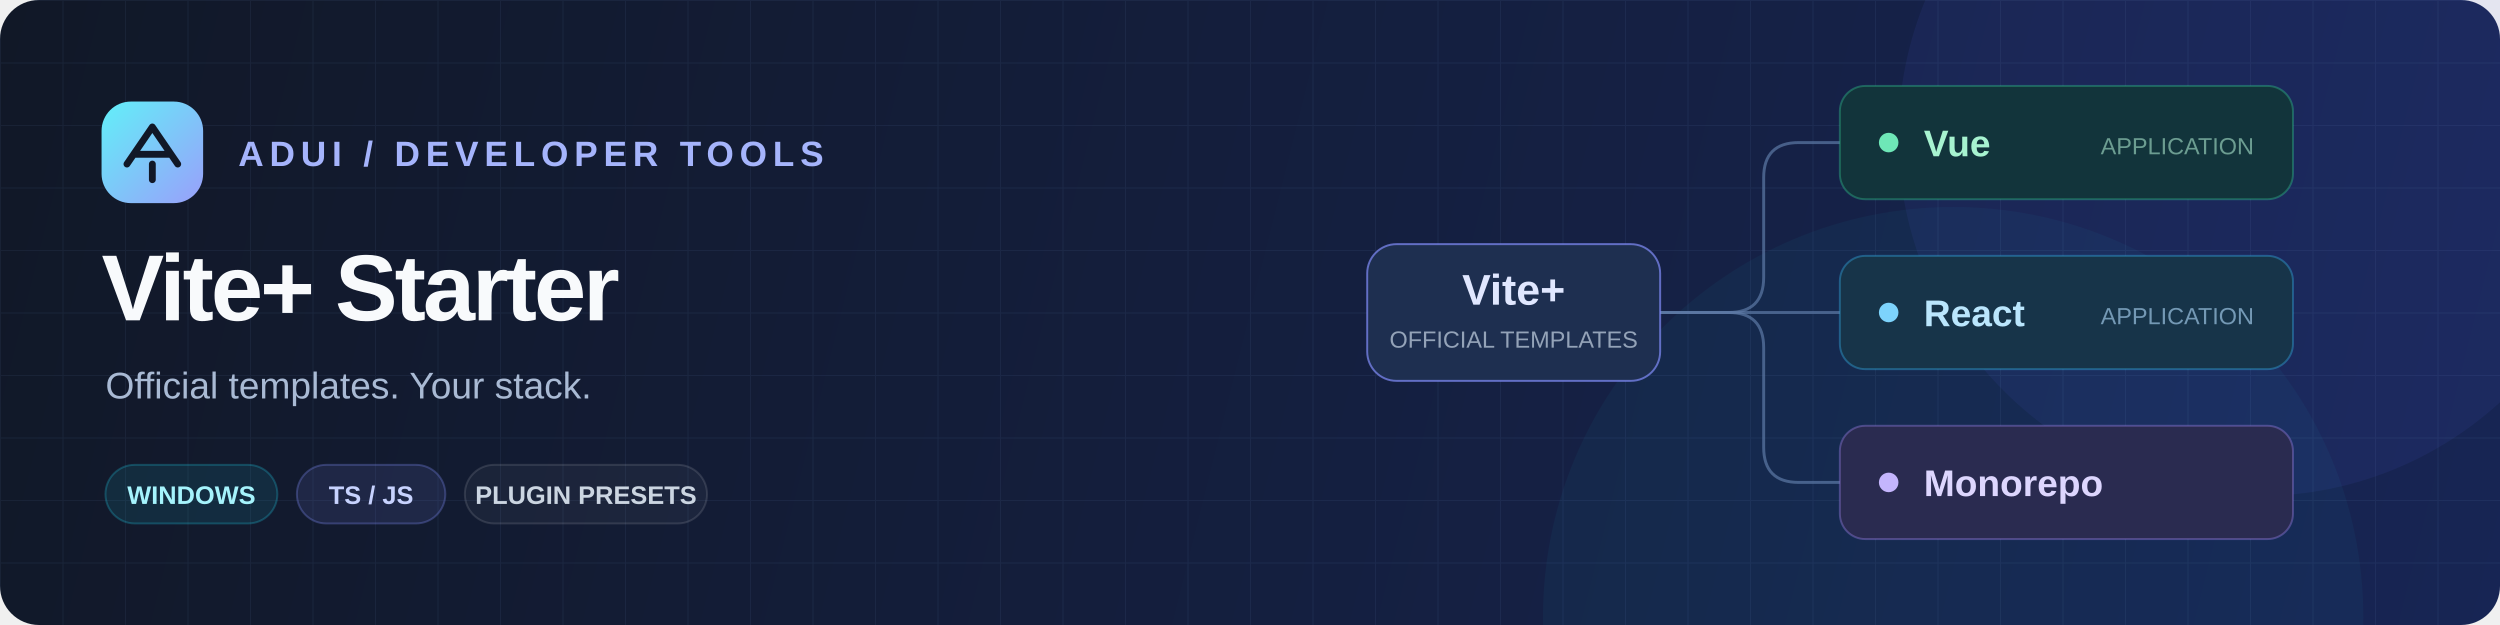
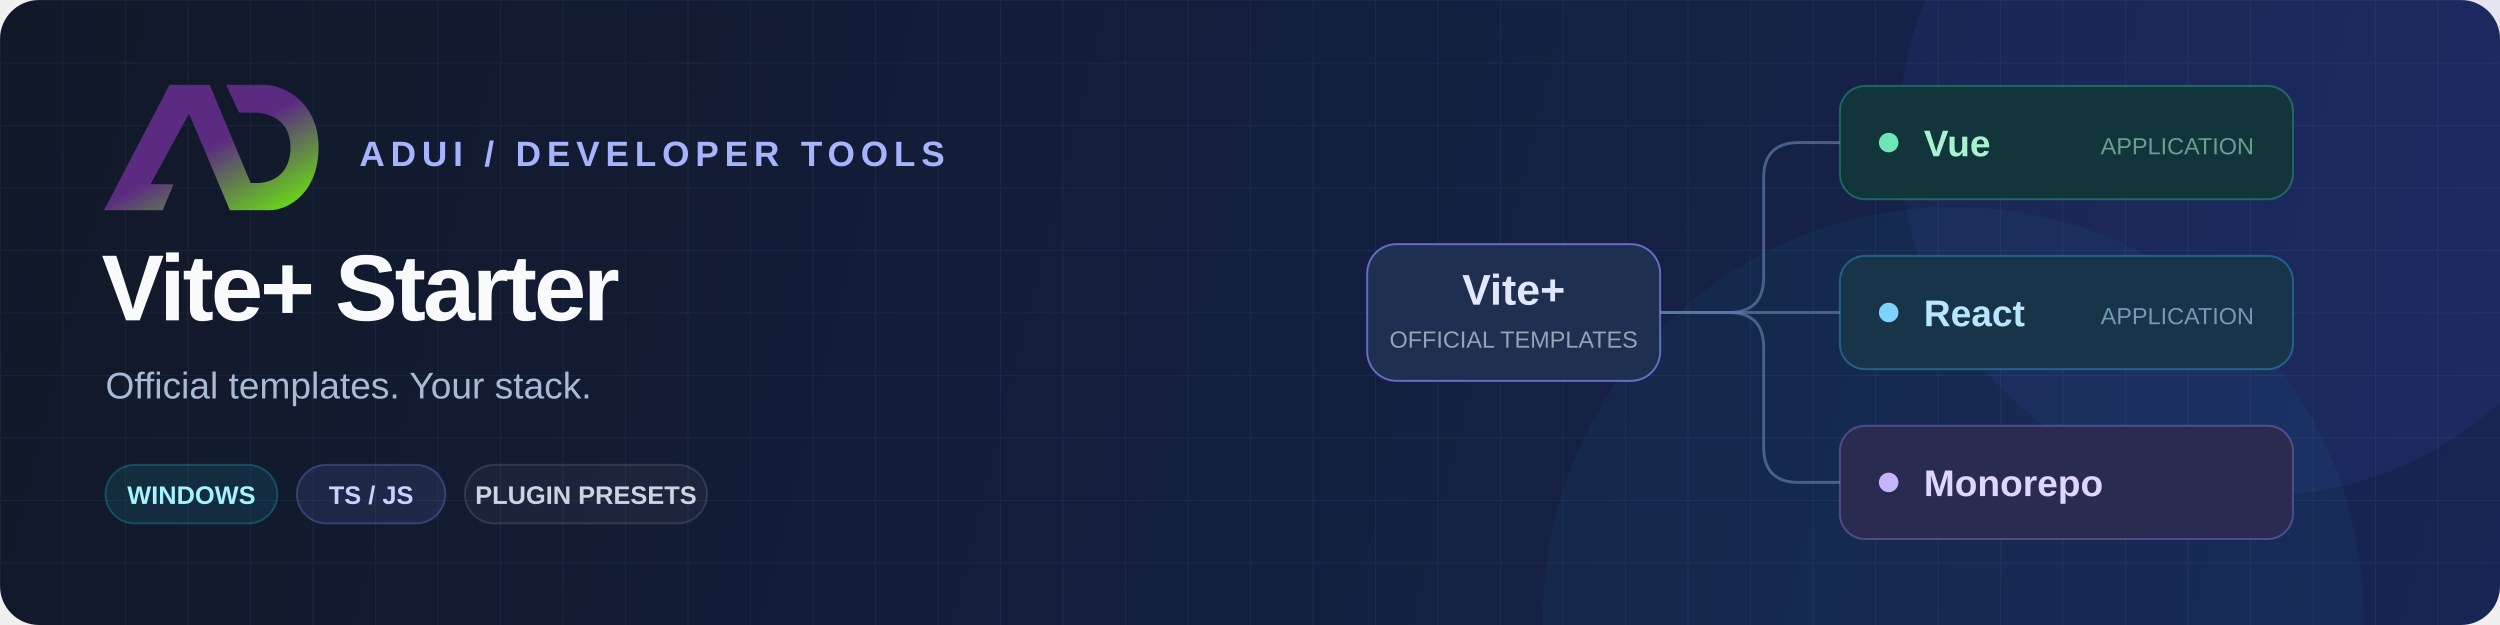
<svg xmlns="http://www.w3.org/2000/svg" width="1280" height="320" viewBox="0 0 1280 320" fill="none" role="img" aria-labelledby="title description">
  <defs>
    <linearGradient id="background" x1="0" y1="0" x2="1280" y2="320" gradientUnits="userSpaceOnUse">
      <stop stop-color="#111827" />
      <stop offset="1" stop-color="#172554" />
-     </linearGradient>
-     <linearGradient id="accent" x1="52" y1="62" x2="112" y2="122" gradientUnits="userSpaceOnUse">
-       <stop stop-color="#67E8F9" />
-       <stop offset="1" stop-color="#A78BFA" />
    </linearGradient>
    <pattern id="grid" width="32" height="32" patternUnits="userSpaceOnUse">
      <path d="M32 0H0V32" stroke="#93C5FD" stroke-opacity=".065" />
    </pattern>
  </defs>
  <rect width="1280" height="320" rx="20" fill="url(#background)" />
  <rect width="1280" height="320" rx="20" fill="url(#grid)" />
  <circle cx="1156" cy="70" r="184" fill="#6366F1" fill-opacity=".08" />
  <circle cx="1000" cy="316" r="210" fill="#22D3EE" fill-opacity=".045" />
-   <rect x="52" y="52" width="52" height="52" rx="15" fill="url(#accent)" />
-   <path d="M65 84L78 65L91 84M69 79H87M78 84V92" stroke="#111827" stroke-width="3.5" stroke-linecap="round" stroke-linejoin="round" />
+   <svg x="52" y="20" width="112" height="112" viewBox="0 0 1024 1024">
+     <defs>
+       <style>
+       .st0 {
+         fill: url(#_未命名的渐变);
+       }
+     </style>
+       <linearGradient id="_未命名的渐变" data-name="未命名的渐变" x1="431.2" y1="593.6" x2="432.6" y2="592.2" gradientTransform="translate(-338410.1 254469.4) scale(784.6 -428.3)" gradientUnits="userSpaceOnUse">
+         <stop offset="0" stop-color="#5b2b82" />
+         <stop offset=".5" stop-color="#5b2b82" />
+         <stop offset="1" stop-color="#6cff00" />
+       </linearGradient>
+     </defs>
+     <path class="st0" d="M336.7,680.2l-50.5,120.8H11.5L318,214h188.2l191.4,459.3s22,.7,34.7.7,151.8-4.9,151.8-166.5-155-163-163.3-163-78.2-.8-78.2-.8l-59.3-129.7h174.9c96.2,0,257.4,81.5,257.4,293.5s-141.1,293.5-228.3,293.5h-186.8l-191-452.1-179.9,329.8,107.2,1.5Z" />
+   </svg>
  <g font-family="Segoe UI, Arial, sans-serif">
-     <text x="122" y="85" fill="#A5B4FC" font-size="18" font-weight="600" letter-spacing="3">ADUI / DEVELOPER TOOLS</text>
+     <text x="184" y="85" fill="#A5B4FC" font-size="18" font-weight="600" letter-spacing="3">ADUI / DEVELOPER TOOLS</text>
    <text x="52" y="164" fill="#F8FAFC" font-size="48" font-weight="700" letter-spacing="-1.5">Vite+ Starter</text>
    <text x="54" y="204" fill="#A9BAD4" font-size="19">Official templates. Your stack.</text>
    <g font-size="13" font-weight="600">
      <rect x="54" y="238" width="88" height="30" rx="15" fill="#22D3EE" fill-opacity=".1" stroke="#22D3EE" stroke-opacity=".25" />
      <text x="98" y="258" fill="#A5F3FC" text-anchor="middle">WINDOWS</text>
      <rect x="152" y="238" width="76" height="30" rx="15" fill="#818CF8" fill-opacity=".12" stroke="#818CF8" stroke-opacity=".3" />
      <text x="190" y="258" fill="#C7D2FE" text-anchor="middle">TS / JS</text>
      <rect x="238" y="238" width="124" height="30" rx="15" fill="#FFFFFF" fill-opacity=".04" stroke="#FFFFFF" stroke-opacity=".12" />
      <text x="300" y="258" fill="#CBD5E1" text-anchor="middle">PLUGIN PRESETS</text>
    </g>
    <g stroke="#5D7AA6" stroke-opacity=".7" stroke-width="1.5">
      <path d="M850 160H885Q903 160 903 142V91Q903 73 921 73H942" />
      <path d="M850 160H942" />
      <path d="M850 160H885Q903 160 903 178V229Q903 247 921 247H942" />
    </g>
    <rect x="700" y="125" width="150" height="70" rx="15" fill="#1E2F50" stroke="#818CF8" stroke-opacity=".7" />
    <text x="775" y="156" fill="#E0E7FF" font-size="22" font-weight="700" text-anchor="middle">Vite+</text>
    <text x="775" y="178" fill="#94A3B8" font-size="12" text-anchor="middle">OFFICIAL TEMPLATES</text>
    <rect x="942" y="44" width="232" height="58" rx="13" fill="#12343B" stroke="#34D399" stroke-opacity=".35" />
    <circle cx="967" cy="73" r="5" fill="#6EE7B7" />
    <text x="985" y="80" fill="#A7F3D0" font-size="19" font-weight="600">Vue</text>
    <text x="1154" y="79" fill="#6C9D91" font-size="12" text-anchor="end">APPLICATION</text>
    <rect x="942" y="131" width="232" height="58" rx="13" fill="#173449" stroke="#38BDF8" stroke-opacity=".35" />
    <circle cx="967" cy="160" r="5" fill="#7DD3FC" />
    <text x="985" y="167" fill="#BAE6FD" font-size="19" font-weight="600">React</text>
    <text x="1154" y="166" fill="#7499B5" font-size="12" text-anchor="end">APPLICATION</text>
    <rect x="942" y="218" width="232" height="58" rx="13" fill="#2A2B50" stroke="#A78BFA" stroke-opacity=".35" />
    <circle cx="967" cy="247" r="5" fill="#C4B5FD" />
    <text x="985" y="254" fill="#DDD6FE" font-size="19" font-weight="600">Monorepo</text>
  </g>
</svg>
